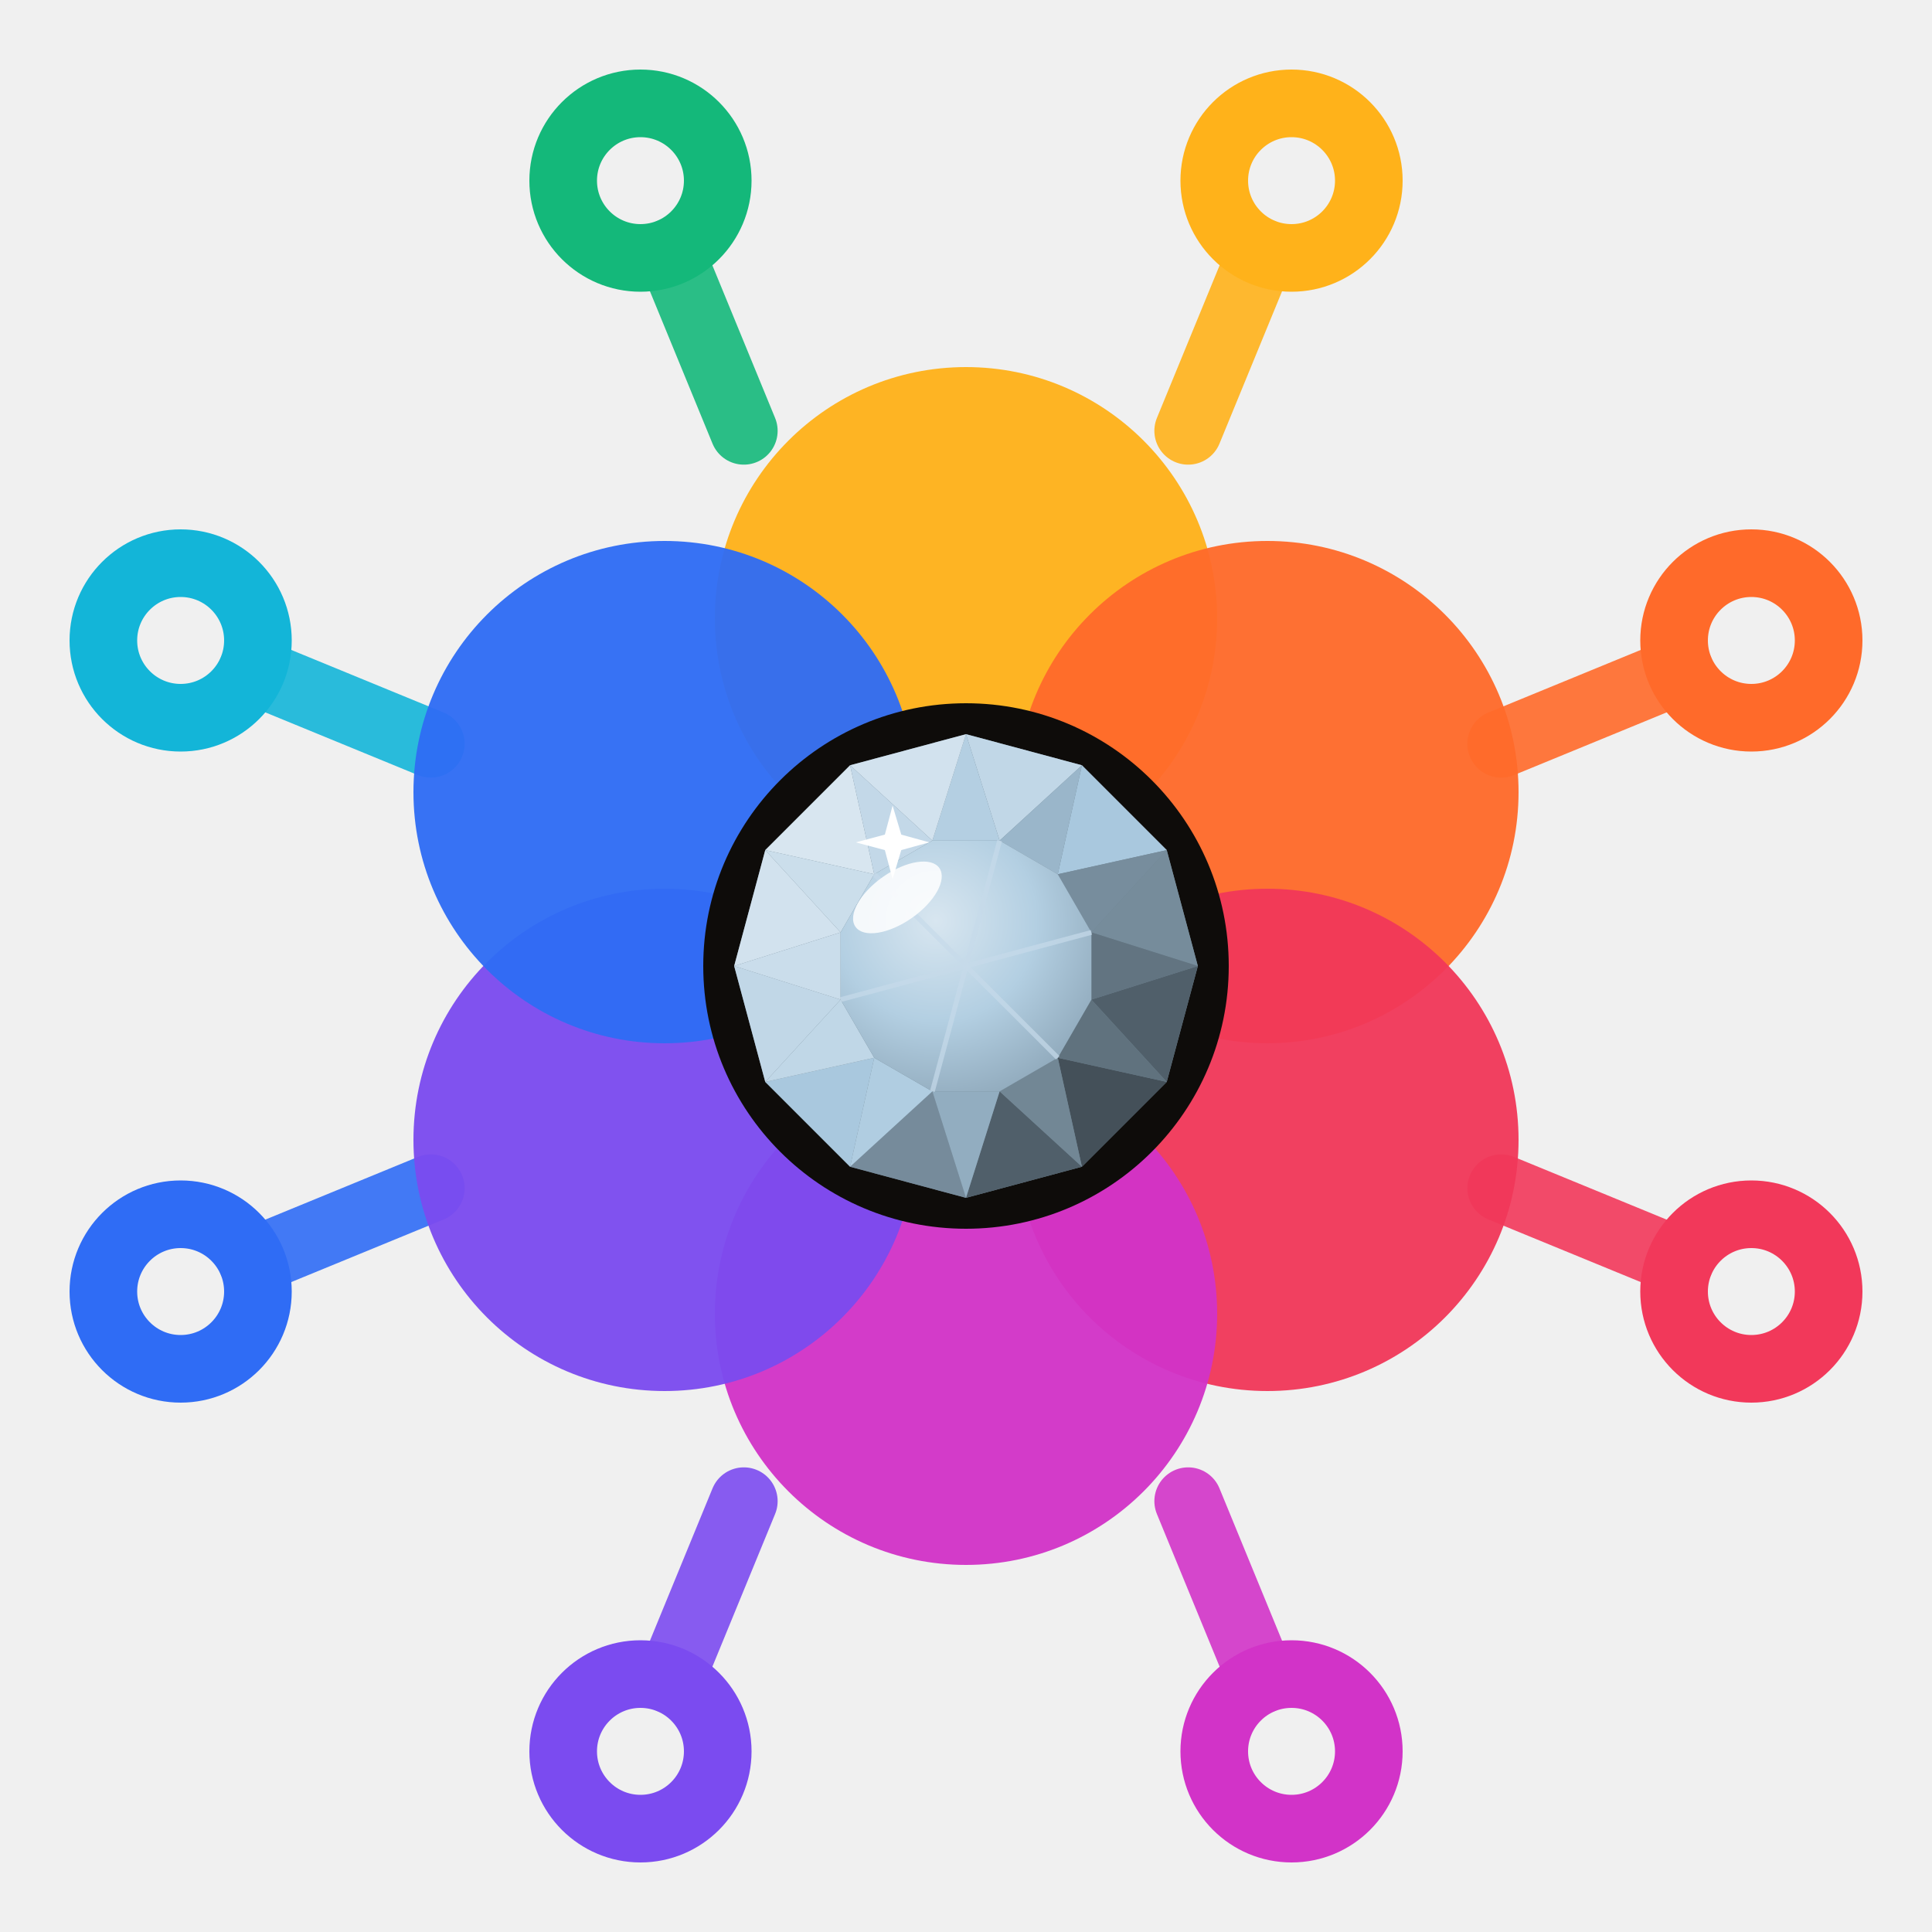
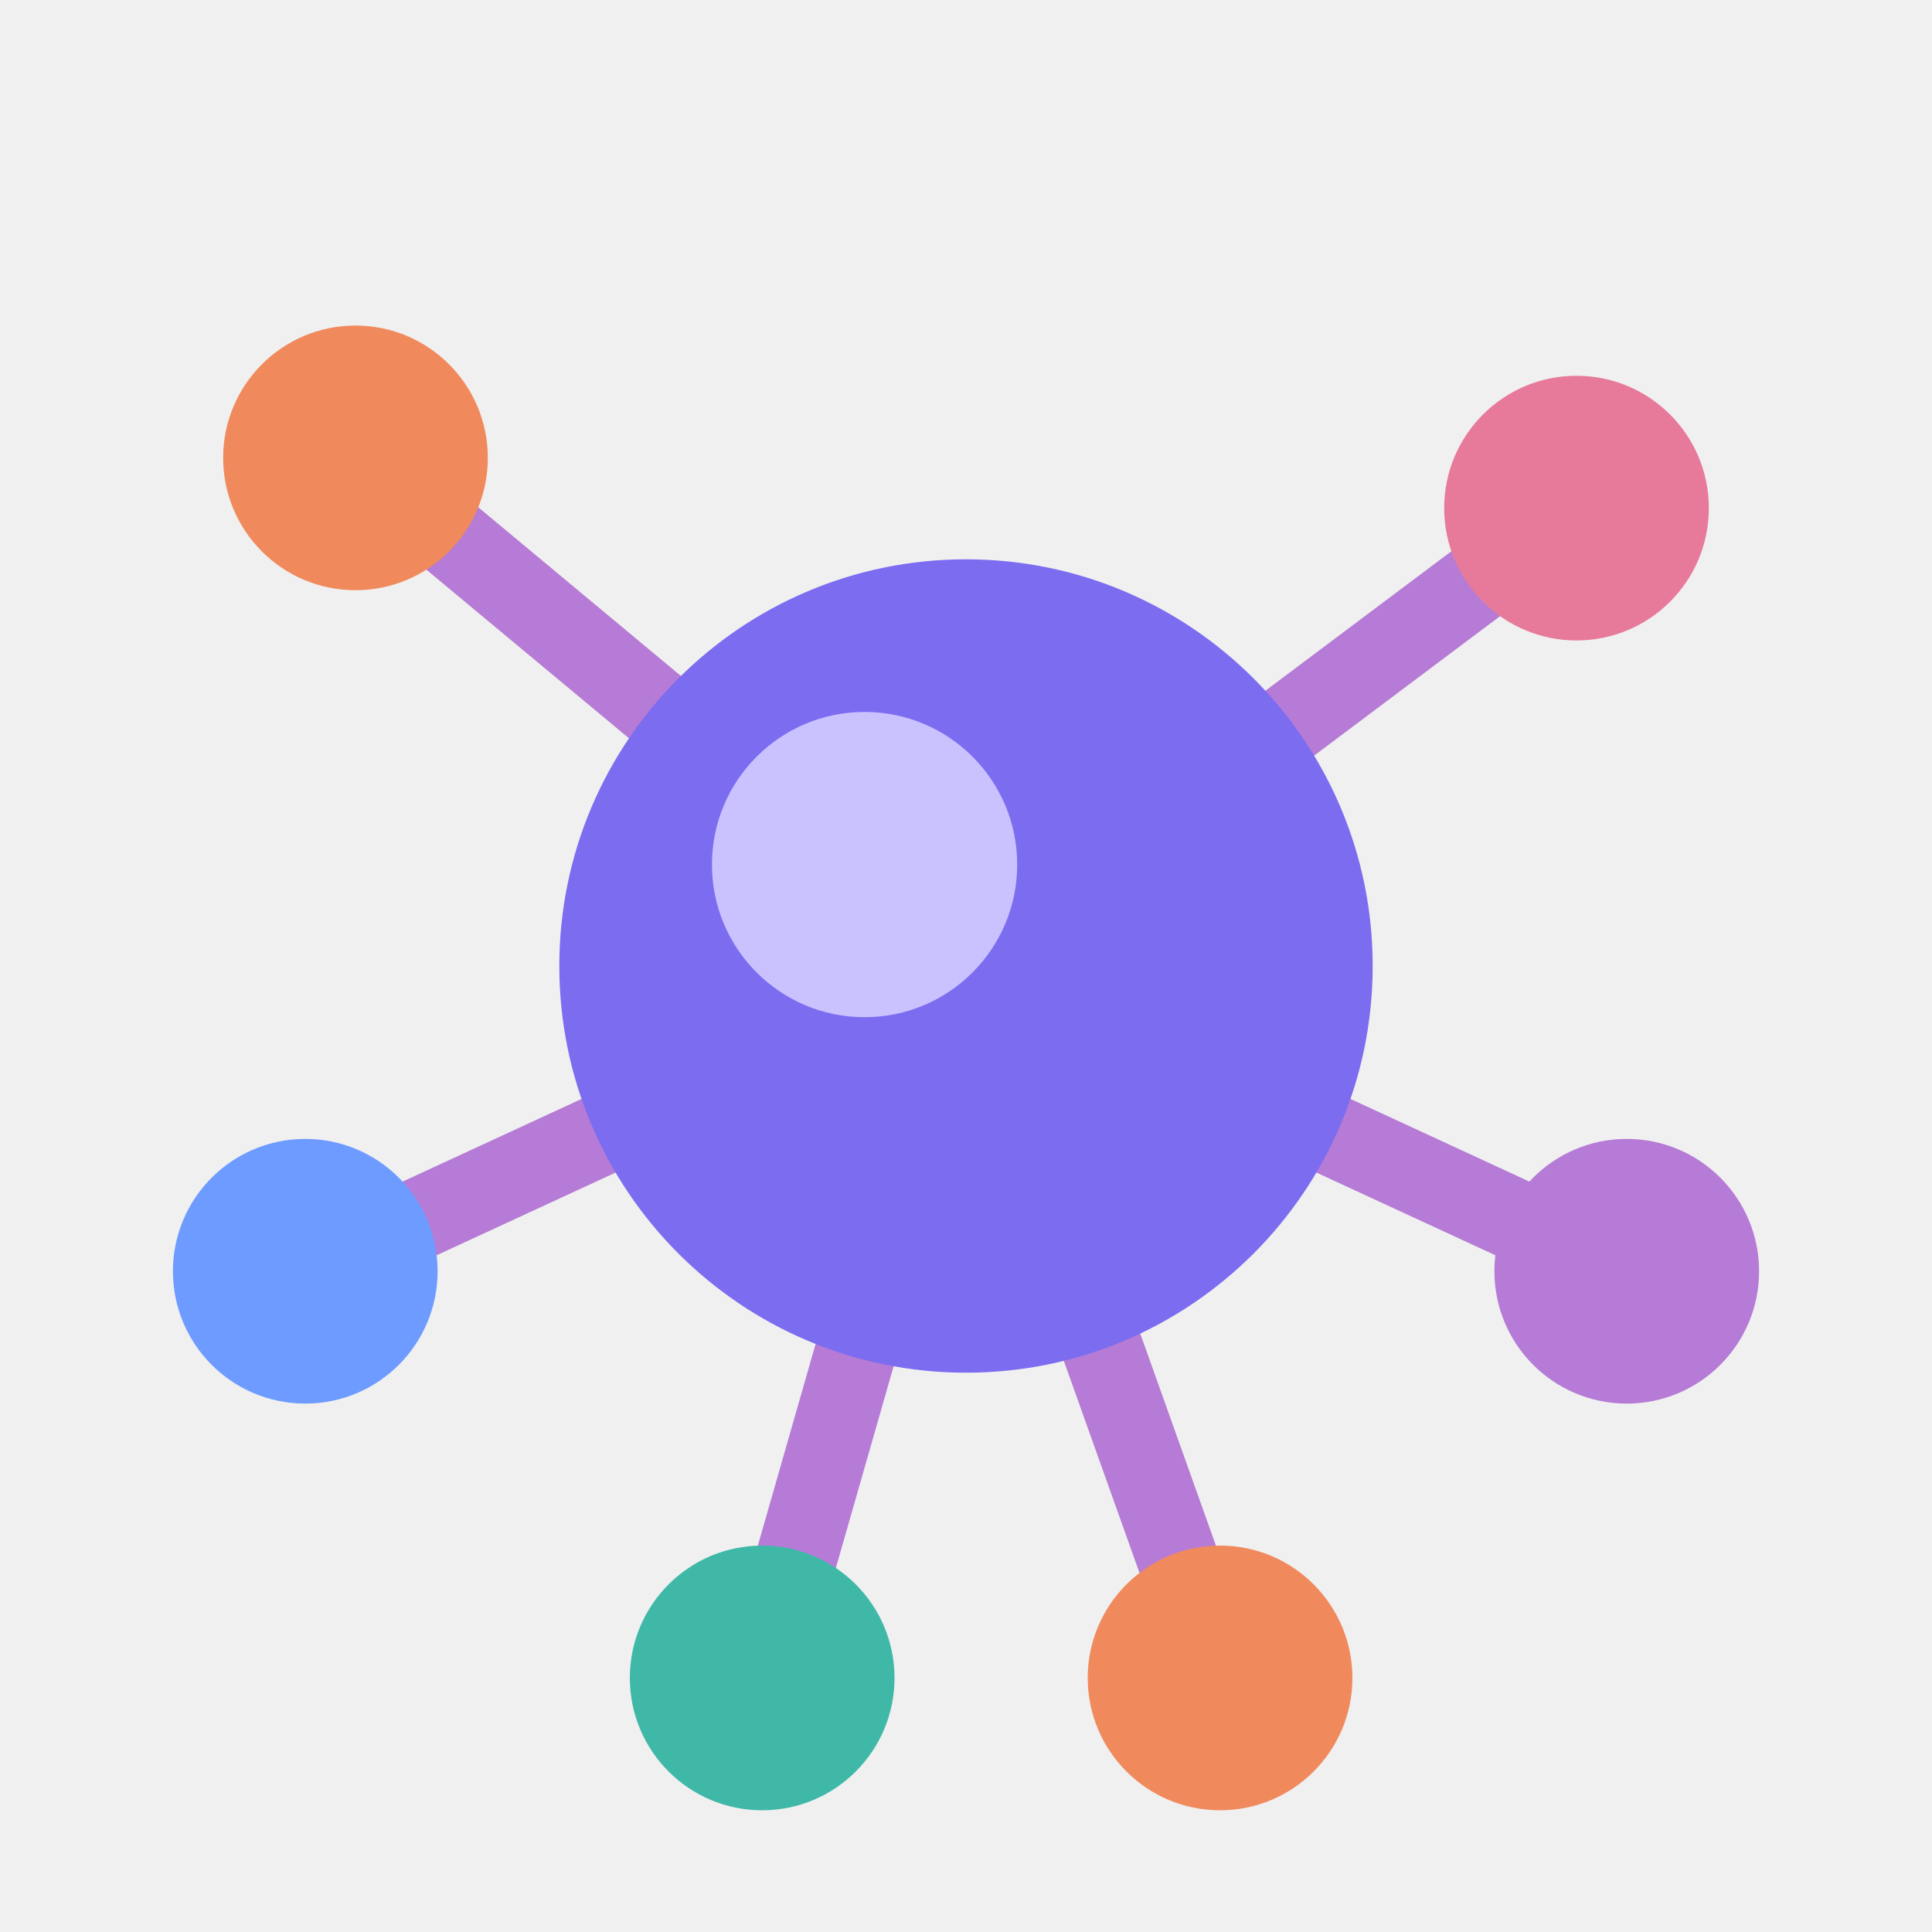
<svg xmlns="http://www.w3.org/2000/svg" width="64" height="64" viewBox="0 0 200 200">
-   <line x1="123.0" y1="44.6" x2="130.6" y2="26.1" stroke="#FFB21A" stroke-width="7" stroke-linecap="round" stroke-opacity=".9" />
-   <circle cx="133.7" cy="18.7" r="8" fill="none" stroke="#FFB21A" stroke-width="7" />
-   <line x1="155.4" y1="77.0" x2="173.9" y2="69.4" stroke="#FF6A2A" stroke-width="7" stroke-linecap="round" stroke-opacity=".9" />
-   <circle cx="181.3" cy="66.3" r="8" fill="none" stroke="#FF6A2A" stroke-width="7" />
-   <line x1="155.4" y1="123.0" x2="173.9" y2="130.6" stroke="#F2385A" stroke-width="7" stroke-linecap="round" stroke-opacity=".9" />
-   <circle cx="181.3" cy="133.7" r="8" fill="none" stroke="#F2385A" stroke-width="7" />
-   <line x1="123.0" y1="155.4" x2="130.6" y2="173.9" stroke="#D233C8" stroke-width="7" stroke-linecap="round" stroke-opacity=".9" />
-   <circle cx="133.7" cy="181.3" r="8" fill="none" stroke="#D233C8" stroke-width="7" />
-   <line x1="77.0" y1="155.4" x2="69.4" y2="173.9" stroke="#7B4BF0" stroke-width="7" stroke-linecap="round" stroke-opacity=".9" />
-   <circle cx="66.3" cy="181.3" r="8" fill="none" stroke="#7B4BF0" stroke-width="7" />
-   <line x1="44.6" y1="123.0" x2="26.1" y2="130.6" stroke="#2F6CF5" stroke-width="7" stroke-linecap="round" stroke-opacity=".9" />
-   <circle cx="18.7" cy="133.7" r="8" fill="none" stroke="#2F6CF5" stroke-width="7" />
-   <line x1="44.6" y1="77.0" x2="26.1" y2="69.4" stroke="#13B5D8" stroke-width="7" stroke-linecap="round" stroke-opacity=".9" />
-   <circle cx="18.7" cy="66.3" r="8" fill="none" stroke="#13B5D8" stroke-width="7" />
-   <line x1="77.0" y1="44.6" x2="69.4" y2="26.1" stroke="#14B87A" stroke-width="7" stroke-linecap="round" stroke-opacity=".9" />
-   <circle cx="66.3" cy="18.7" r="8" fill="none" stroke="#14B87A" stroke-width="7" />
-   <circle cx="100.0" cy="64.0" r="26" fill="#FFB21A" fill-opacity="0.95" style="mix-blend-mode: normal" />
-   <circle cx="131.2" cy="82.0" r="26" fill="#FF6A2A" fill-opacity="0.95" style="mix-blend-mode: normal" />
-   <circle cx="131.2" cy="118.0" r="26" fill="#F2385A" fill-opacity="0.95" style="mix-blend-mode: normal" />
-   <circle cx="100.0" cy="136.0" r="26" fill="#D233C8" fill-opacity="0.95" style="mix-blend-mode: normal" />
-   <circle cx="68.8" cy="118.0" r="26" fill="#7B4BF0" fill-opacity="0.95" style="mix-blend-mode: normal" />
-   <circle cx="68.8" cy="82.0" r="26" fill="#2F6CF5" fill-opacity="0.95" style="mix-blend-mode: normal" />
-   <circle cx="100" cy="100" r="27.2" fill="#0E0C0A" />
-   <polygon points="100.00,76.00 112.00,79.22 120.78,88.00 124.00,100.00 120.78,112.00 112.00,120.78 100.00,124.00 88.00,120.78 79.22,112.00 76.00,100.00 79.22,88.00 88.00,79.22" fill="#6e8290" />
-   <polygon points="100.00,76.00 112.00,79.22 103.48,87.02" fill="#c1d7e7" />
-   <polygon points="100.00,76.00 103.48,87.02 96.52,87.02" fill="#b4cfe2" />
-   <polygon points="112.00,79.22 120.78,88.00 109.50,90.50" fill="#a9c8de" />
-   <polygon points="112.00,79.22 109.50,90.50 103.48,87.02" fill="#9ab6ca" />
-   <polygon points="120.78,88.00 124.00,100.00 112.98,96.52" fill="#768c9b" />
-   <polygon points="120.78,88.00 112.98,96.52 109.50,90.50" fill="#778d9d" />
-   <polygon points="124.00,100.00 120.78,112.00 112.98,103.48" fill="#505f6a" />
-   <polygon points="124.00,100.00 112.98,103.48 112.98,96.52" fill="#627481" />
-   <polygon points="120.78,112.00 112.00,120.78 109.50,109.50" fill="#445059" />
-   <polygon points="120.78,112.00 109.50,109.50 112.98,103.48" fill="#60727e" />
-   <polygon points="112.00,120.78 100.00,124.00 103.48,112.98" fill="#505f6a" />
-   <polygon points="112.00,120.78 103.48,112.98 109.50,109.50" fill="#728795" />
-   <polygon points="100.00,124.00 88.00,120.78 96.52,112.98" fill="#768b9b" />
-   <polygon points="100.00,124.00 96.52,112.98 103.48,112.98" fill="#92adc0" />
-   <polygon points="88.00,120.78 79.22,112.00 90.50,109.50" fill="#a9c8de" />
-   <polygon points="88.00,120.78 90.50,109.50 96.52,112.98" fill="#b0cde1" />
-   <polygon points="79.22,112.00 76.00,100.00 87.02,103.48" fill="#c1d7e7" />
-   <polygon points="79.22,112.00 87.02,103.48 90.50,109.50" fill="#c0d7e7" />
-   <polygon points="76.00,100.00 79.22,88.00 87.02,96.52" fill="#d2e2ee" />
-   <polygon points="76.00,100.00 87.02,96.52 87.02,103.48" fill="#caddeb" />
-   <polygon points="79.22,88.00 88.00,79.22 90.50,90.50" fill="#d8e6f0" />
-   <polygon points="79.22,88.00 90.50,90.50 87.02,96.52" fill="#cbdeeb" />
-   <polygon points="88.00,79.22 100.00,76.00 96.52,87.02" fill="#d2e2ee" />
-   <polygon points="88.00,79.22 96.52,87.02 90.50,90.50" fill="#c3d8e8" />
-   <defs>
-     <radialGradient id="g7t" cx="38%" cy="32%" r="80%">
-       <stop offset="0" stop-color="#d8e6f0" />
-       <stop offset=".5" stop-color="#b3cfe2" />
-       <stop offset="1" stop-color="#8ba4b6" />
-     </radialGradient>
-   </defs>
-   <polygon points="103.48,87.02 109.50,90.50 112.98,96.52 112.98,103.48 109.50,109.50 103.48,112.98 96.52,112.98 90.50,109.50 87.02,103.48 87.02,96.52 90.50,90.50 96.52,87.02" fill="url(#g7t)" />
-   <line x1="100" y1="100" x2="103.48" y2="87.02" stroke="#c7dbea" stroke-width=".5" stroke-opacity=".7" />
-   <line x1="100" y1="100" x2="112.98" y2="96.52" stroke="#c7dbea" stroke-width=".5" stroke-opacity=".7" />
-   <line x1="100" y1="100" x2="109.50" y2="109.50" stroke="#c7dbea" stroke-width=".5" stroke-opacity=".7" />
-   <line x1="100" y1="100" x2="96.52" y2="112.98" stroke="#c7dbea" stroke-width=".5" stroke-opacity=".7" />
-   <line x1="100" y1="100" x2="87.02" y2="103.48" stroke="#c7dbea" stroke-width=".5" stroke-opacity=".7" />
-   <line x1="100" y1="100" x2="90.50" y2="90.50" stroke="#c7dbea" stroke-width=".5" stroke-opacity=".7" />
-   <ellipse cx="92.9" cy="92.9" rx="5.3" ry="2.6" transform="rotate(-35 92.9 92.9)" fill="#FFFFFF" fill-opacity=".85" />
-   <path d="M92.4 83.4L93.3 86.4L96.2 87.2L93.3 88.0L92.4 91.0L91.6 88.0L88.6 87.2L91.6 86.4Z" fill="#FFFFFF" />
+   <path d="M100 100L36.8 47.4M100 100L163.2 52.6M100 100L31.6 131.6M100 100L168.4 131.6M100 100L78.9 173.7M100 100L126.3 173.7" stroke="#B57BD6" stroke-width="8.4" stroke-linecap="round" fill="none" />
+   <circle cx="36.8" cy="47.4" r="13.7" fill="#F08A5D" />
+   <circle cx="163.2" cy="52.6" r="13.7" fill="#E77A9A" />
+   <circle cx="31.6" cy="131.6" r="13.7" fill="#6E9BFF" />
+   <circle cx="168.4" cy="131.6" r="13.7" fill="#B57BD6" />
+   <circle cx="78.9" cy="173.7" r="13.7" fill="#3FB8A8" />
+   <circle cx="126.3" cy="173.7" r="13.7" fill="#F08A5D" />
+   <circle cx="100" cy="100" r="42.1" fill="#7C6CF0" />
+   <circle cx="89.5" cy="89.5" r="15.8" fill="#C9C2FF" />
</svg>
